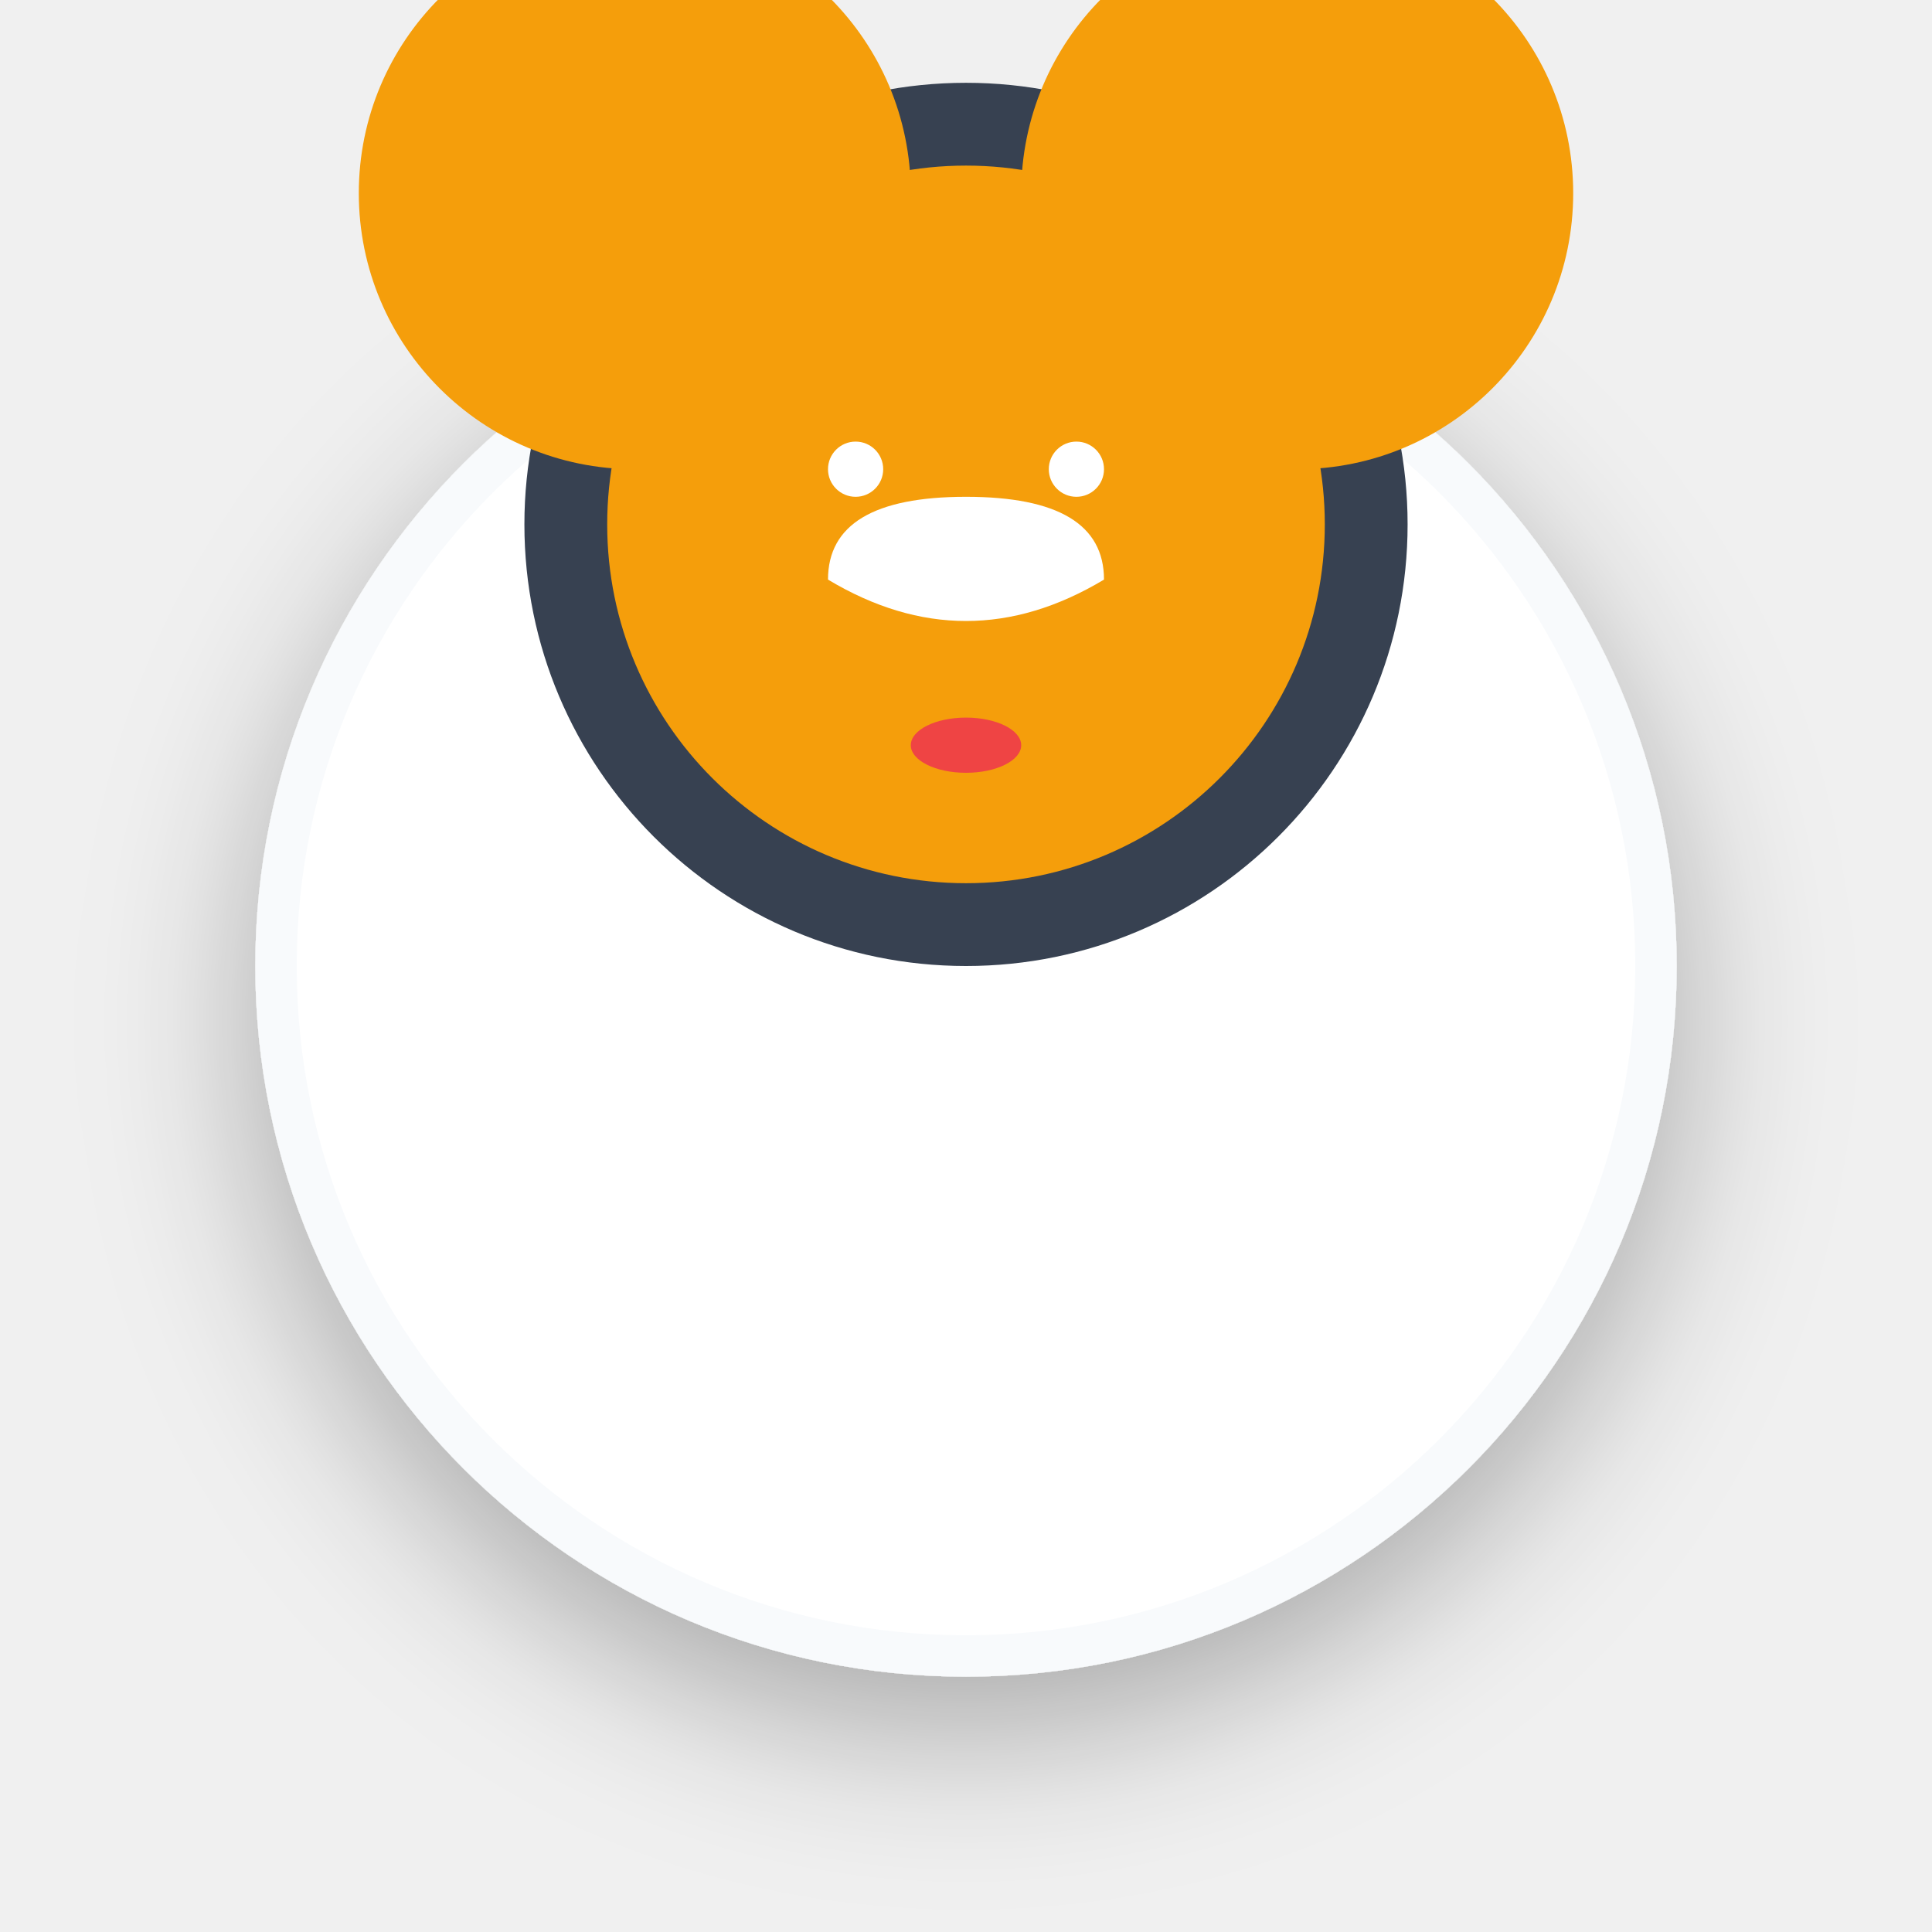
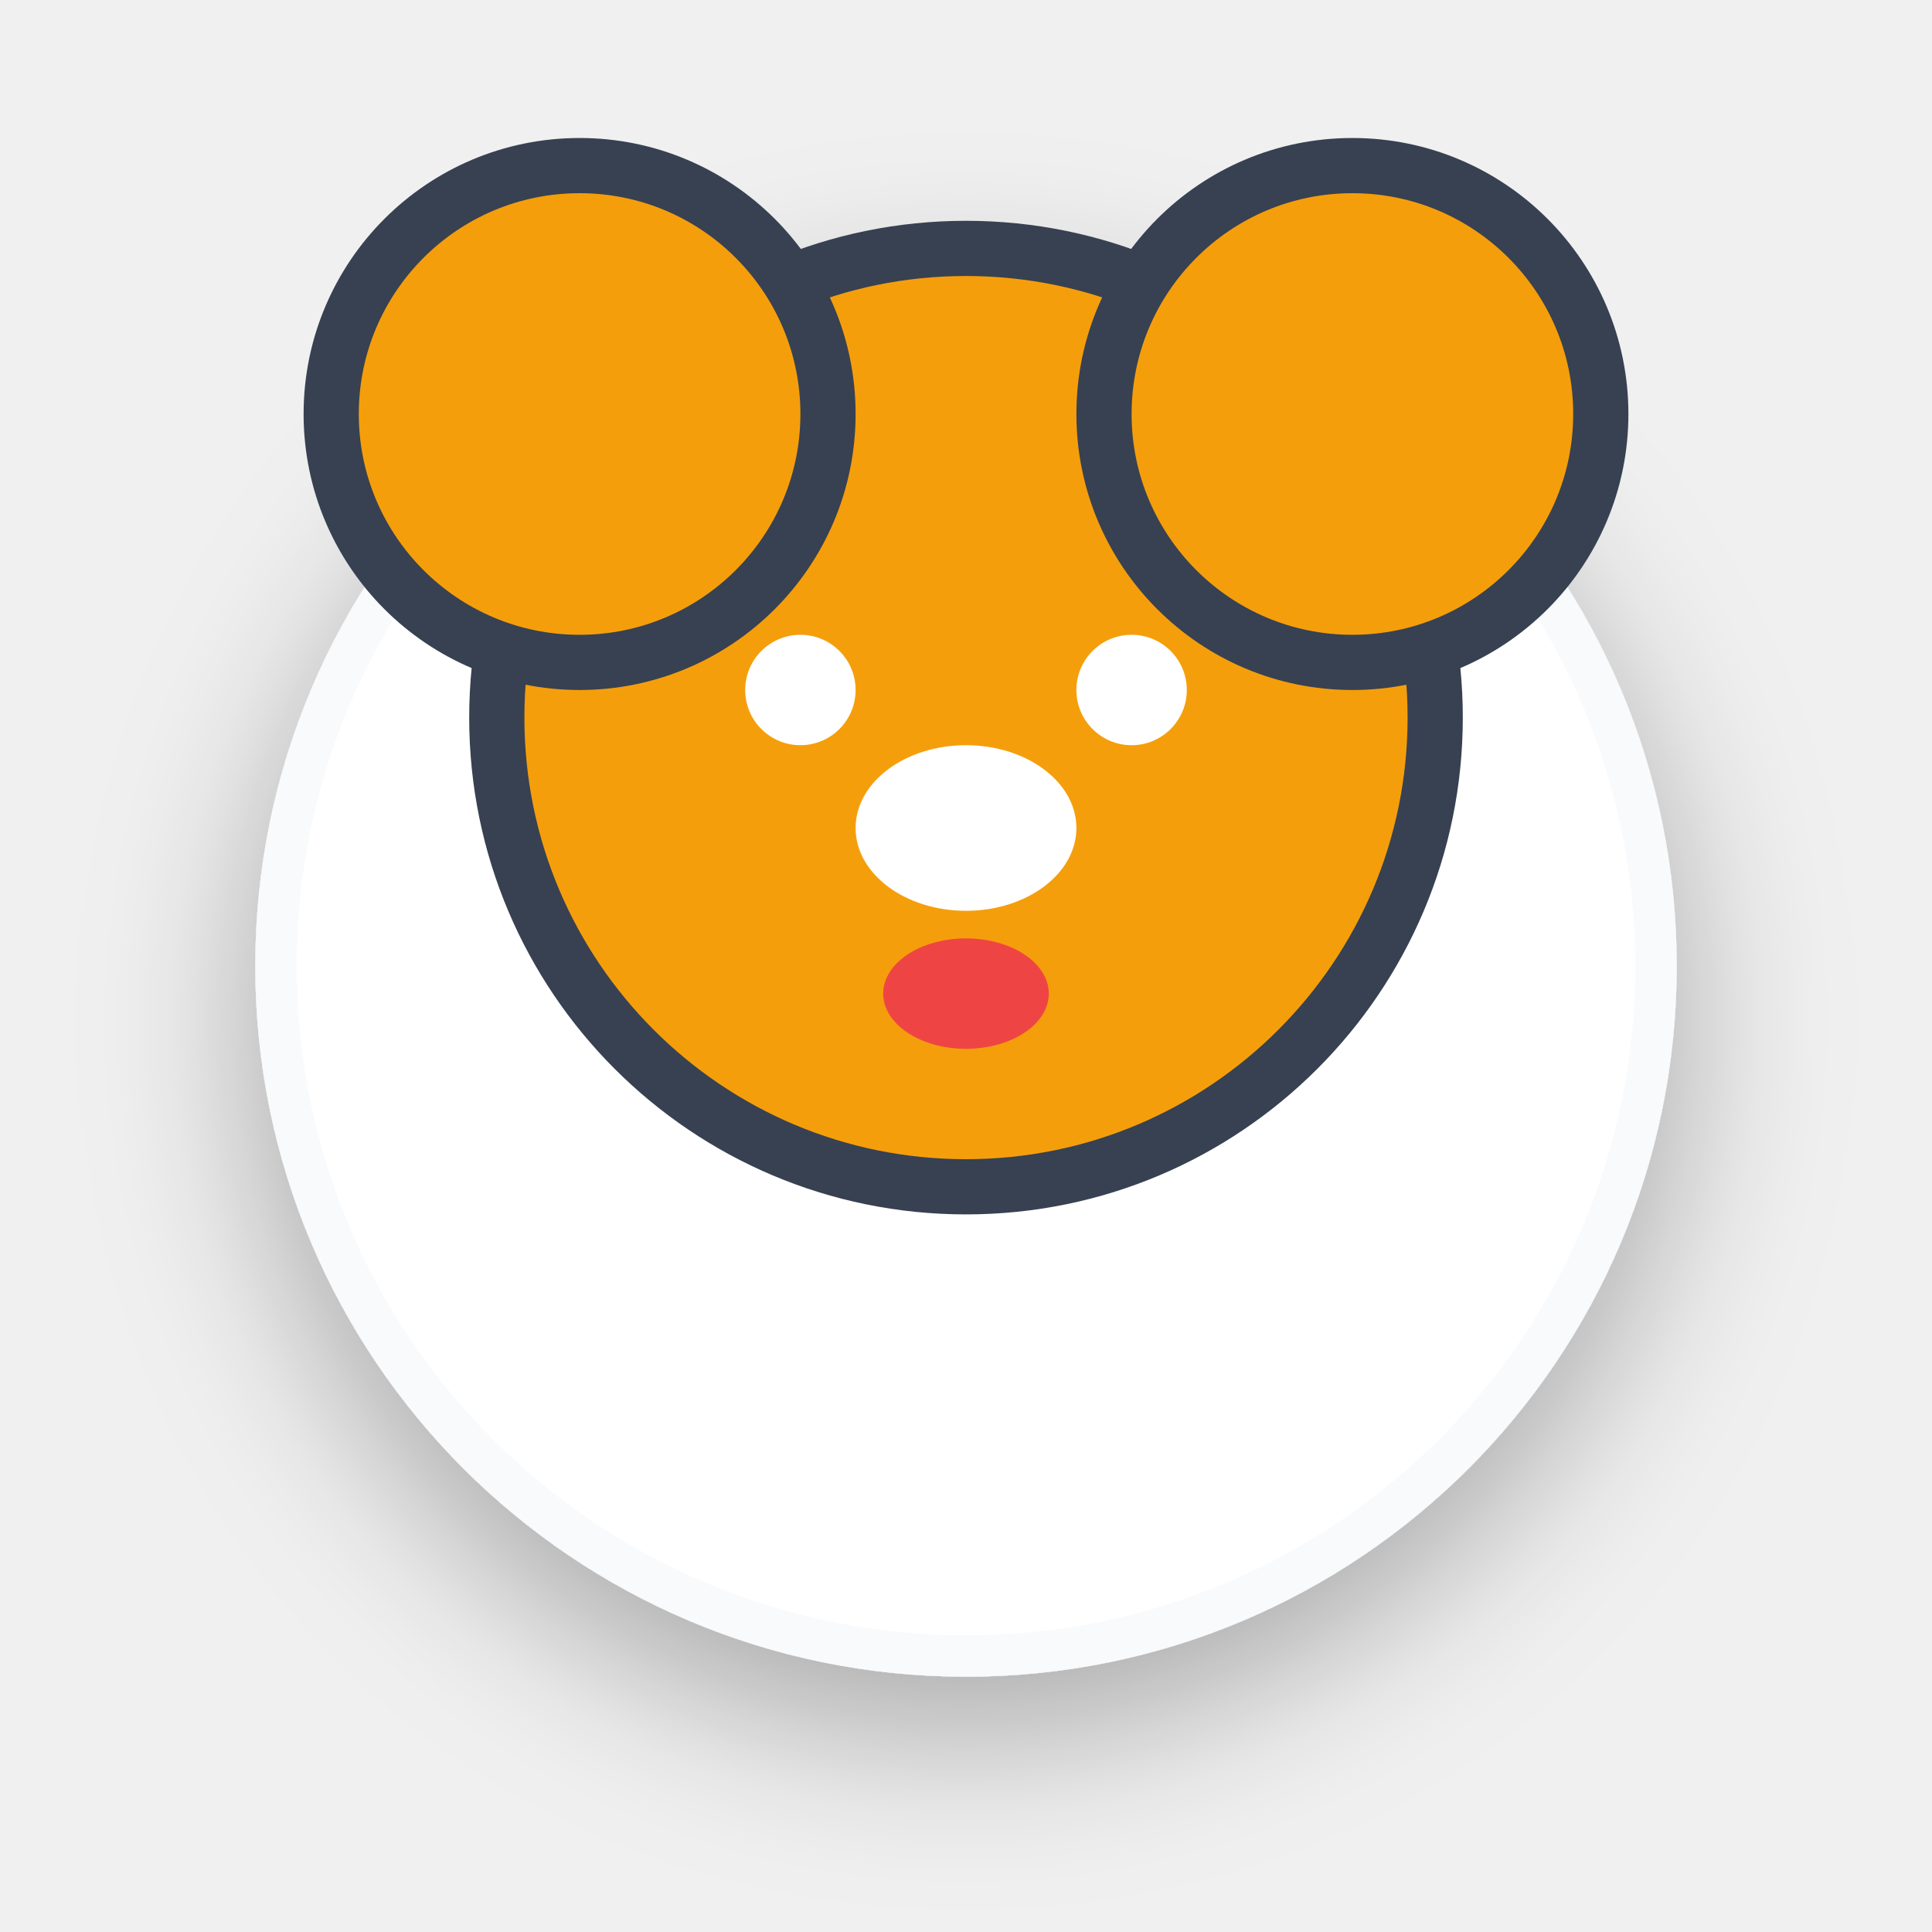
- <svg xmlns="http://www.w3.org/2000/svg" viewBox="0 0 140 140" width="140" height="140" role="img" aria-label="Elona's Toys logo">
+ <svg xmlns="http://www.w3.org/2000/svg" viewBox="0 0 140 140" role="img" aria-label="Elona's Toys logo">
  <defs>
    <filter id="badge-shadow" x="-20%" y="-20%" width="140%" height="140%">
      <feDropShadow dx="0" dy="4" stdDeviation="6" flood-color="#000" flood-opacity="0.30" />
    </filter>
  </defs>
  <circle cx="70" cy="70" r="50" fill="#ffffff" stroke="#f8fafc" stroke-width="3" filter="url(#badge-shadow)" />
-   <g transform="translate(70, 38)">
-     <circle cx="0" cy="0" r="32" fill="#374151" />
-     <circle cx="-24" cy="-24" r="20" fill="#f59e0b" />
-     <circle cx="24" cy="-24" r="20" fill="#f59e0b" />
-     <circle cx="0" cy="0" r="26" fill="#f59e0b" />
-     <path d="M-10 4 Q0 10 10 4 Q10 -2 0 -2 Q-10 -2 -10 4 Z" fill="#ffffff" />
-     <ellipse cx="0" cy="16" rx="4" ry="2" fill="#ef4444" />
-     <circle cx="-8" cy="-4" r="2" fill="#ffffff" />
-     <circle cx="8" cy="-4" r="2" fill="#ffffff" />
-   </g>
+   <circle cx="70" cy="52" r="34" fill="#f59e0b" stroke="#374151" stroke-width="4" />
+   <circle cx="42" cy="30" r="18" fill="#f59e0b" stroke="#374151" stroke-width="4" />
+   <circle cx="98" cy="30" r="18" fill="#f59e0b" stroke="#374151" stroke-width="4" />
+   <circle cx="58" cy="50" r="4" fill="#ffffff" />
+   <circle cx="82" cy="50" r="4" fill="#ffffff" />
+   <ellipse cx="70" cy="60" rx="8" ry="6" fill="#ffffff" />
+   <ellipse cx="70" cy="72" rx="6" ry="4" fill="#ef4444" />
</svg>
